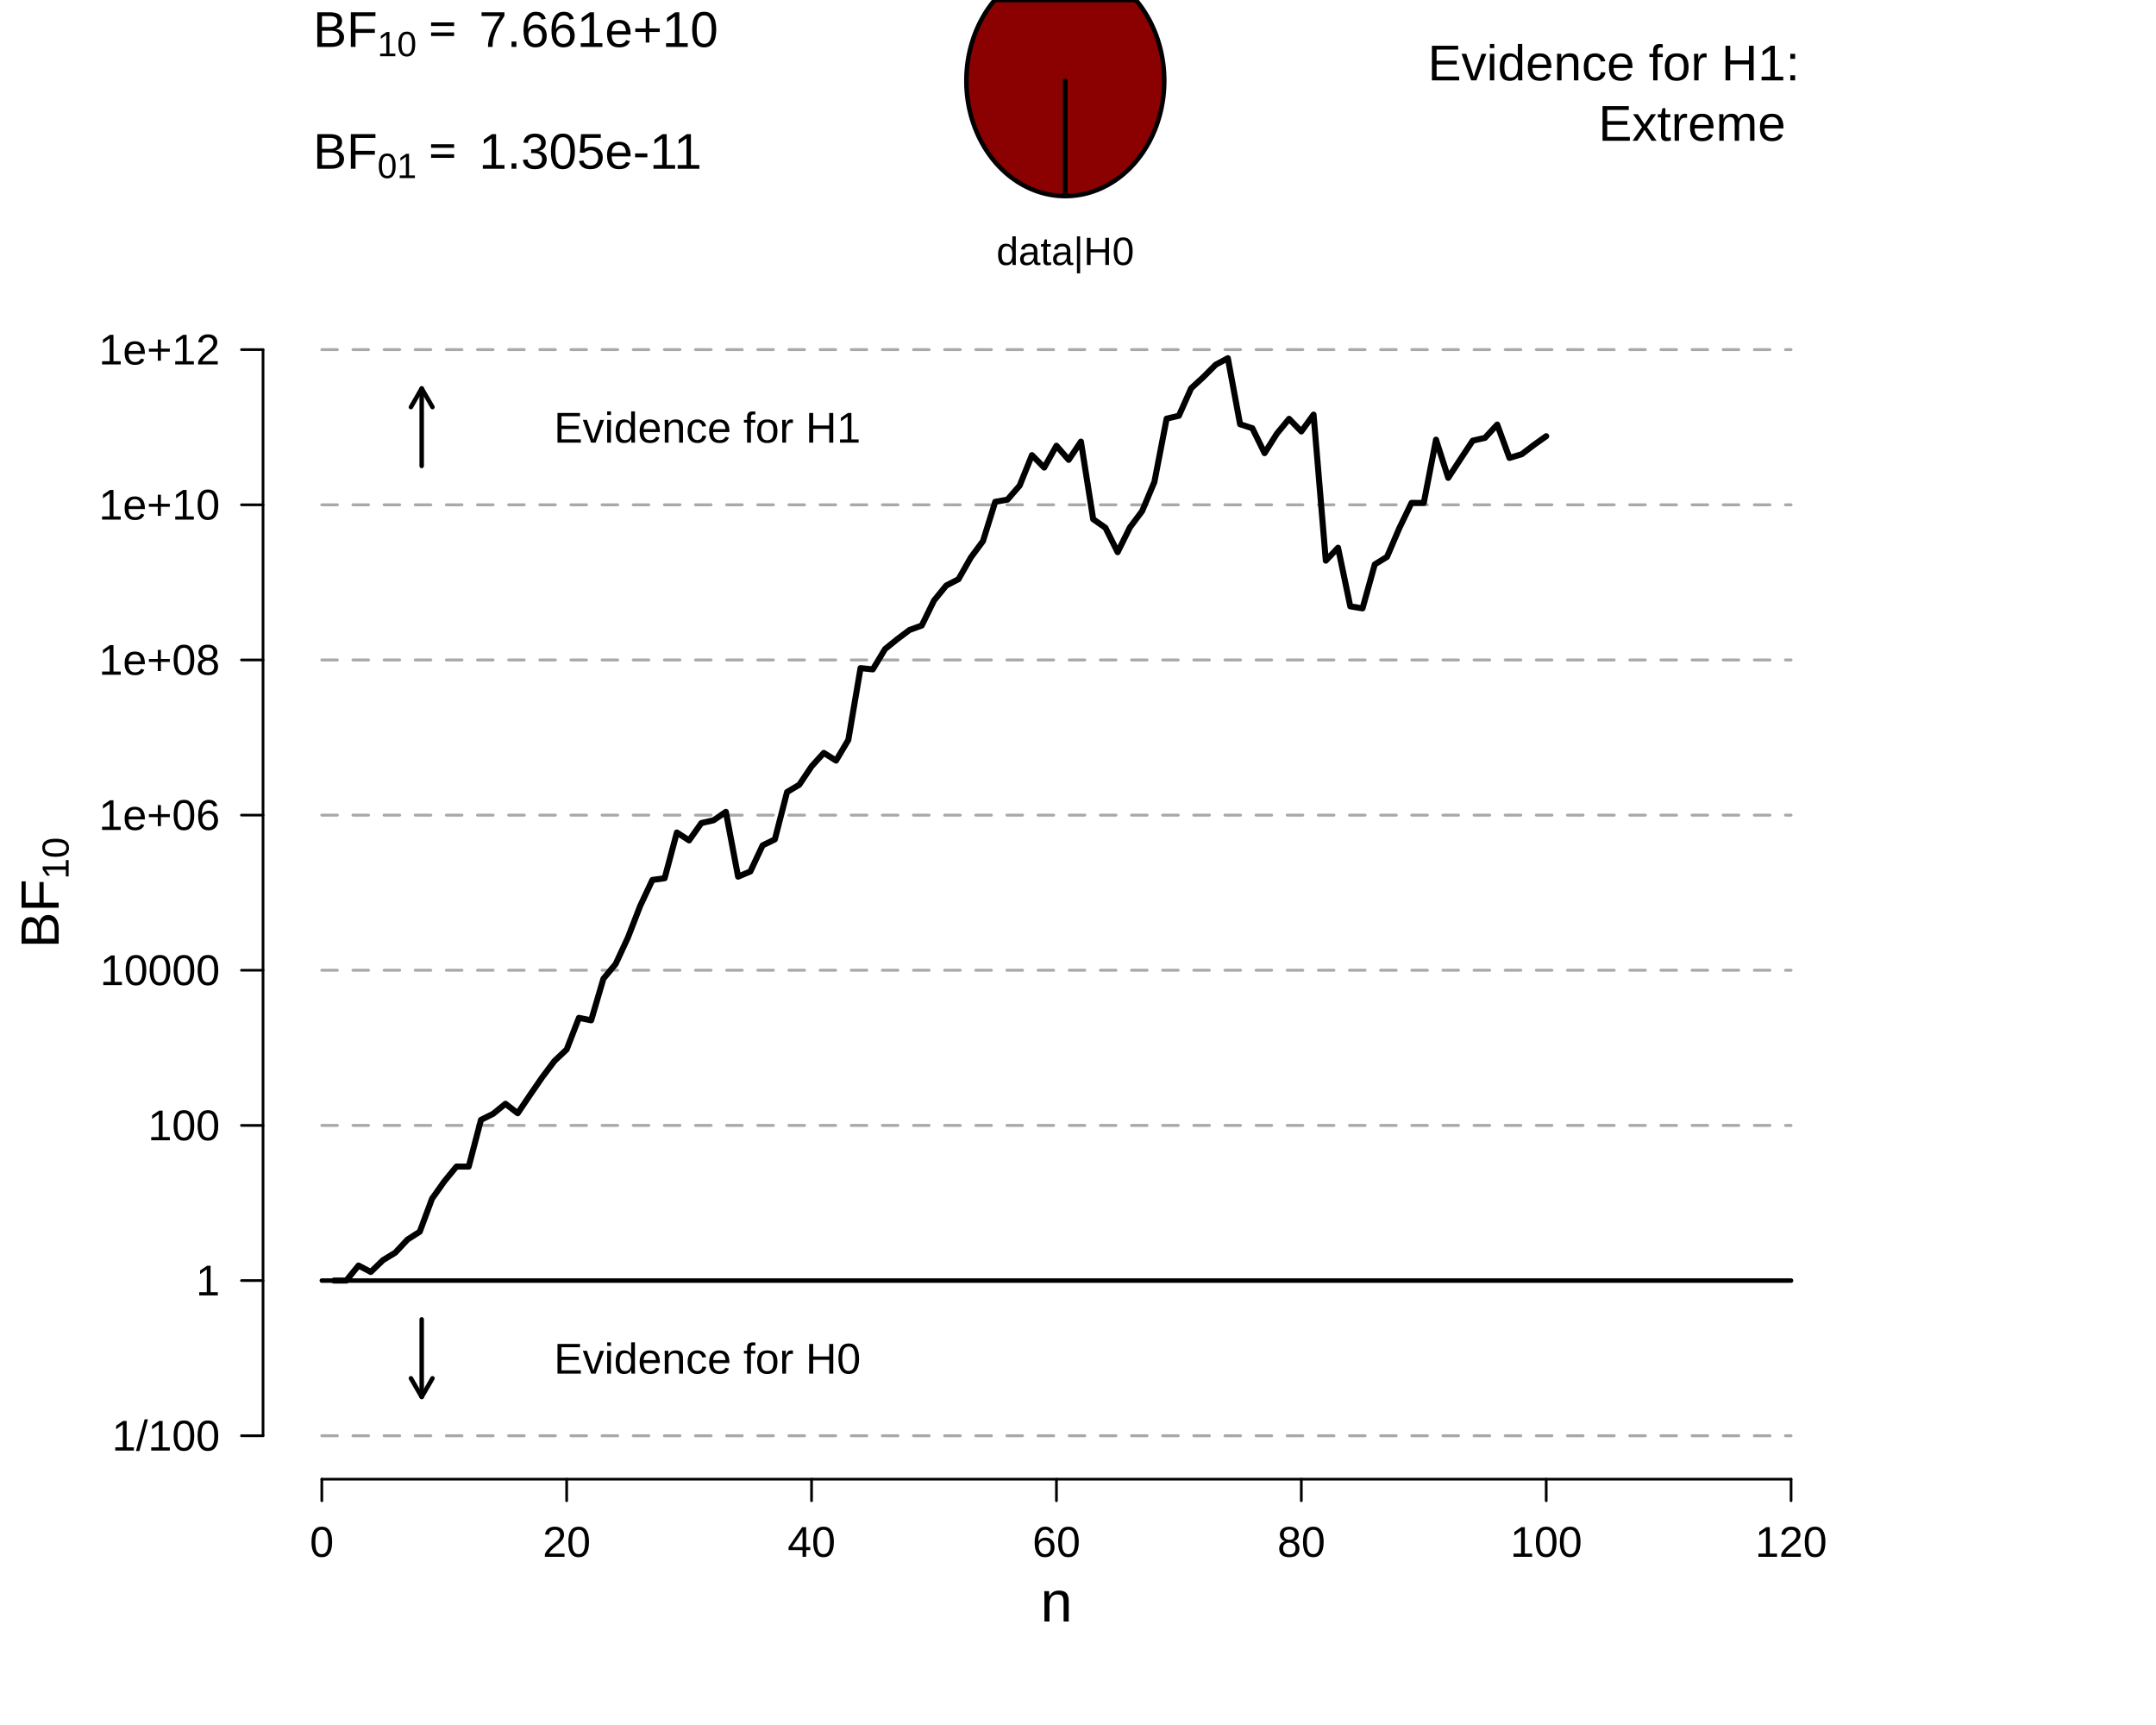
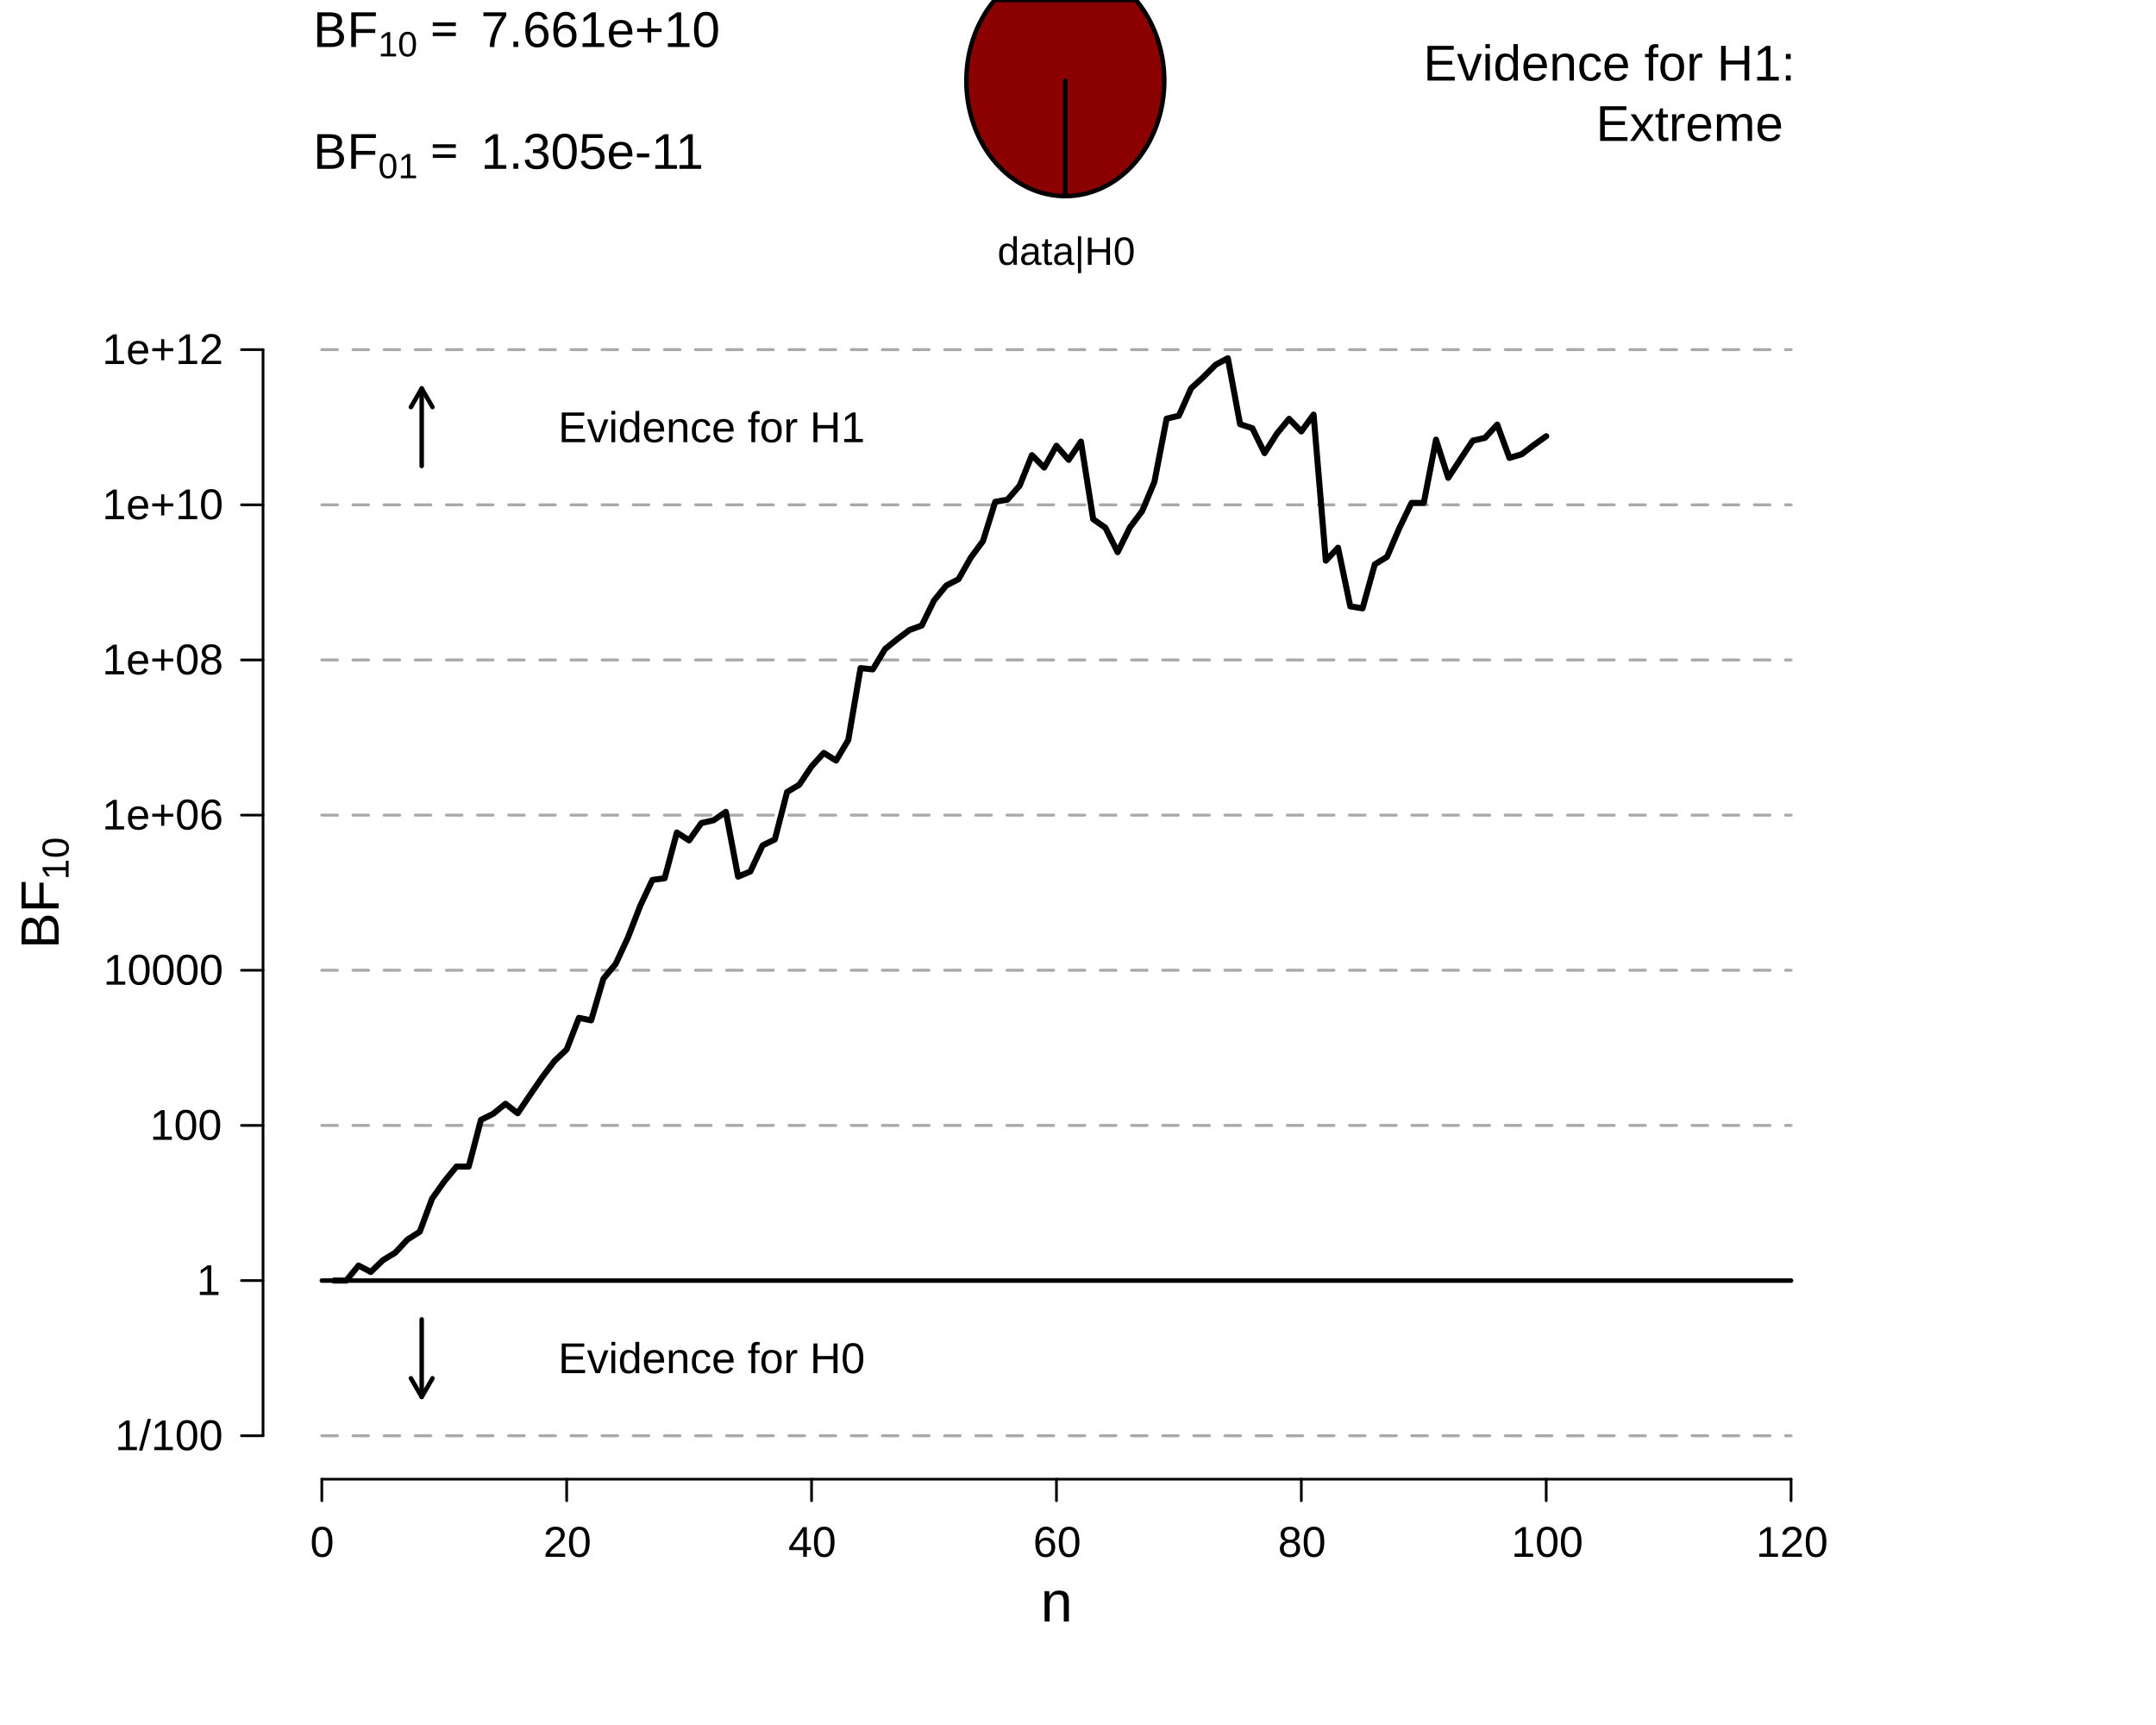
<svg xmlns="http://www.w3.org/2000/svg" viewBox="0 0 720.00 576.00">
  <defs>
    <style type="text/css">
    line, polyline, path, rect, circle {
      fill: none;
      stroke: #000000;
      stroke-linecap: round;
      stroke-linejoin: round;
      stroke-miterlimit: 10.00;
    }
  </style>
  </defs>
  <rect width="100%" height="100%" style="stroke: none; fill: #FFFFFF;" />
  <defs>
    <clipPath id="cpODcuODR8NjE3Ljc2fDQ5My45MnwxMDIuMjQ=">
      <rect x="87.84" y="102.24" width="529.92" height="391.68" />
    </clipPath>
  </defs>
  <polyline points="107.47,479.41 598.13,479.41 " style="stroke-width: 0.98; stroke: #A9A9A9; stroke-dasharray: 5.20,5.20;" clip-path="url(#cpODcuODR8NjE3Ljc2fDQ5My45MnwxMDIuMjQ=)" />
  <polyline points="107.47,427.60 598.13,427.60 " style="stroke-width: 0.98; stroke: #A9A9A9; stroke-dasharray: 5.20,5.20;" clip-path="url(#cpODcuODR8NjE3Ljc2fDQ5My45MnwxMDIuMjQ=)" />
  <polyline points="107.47,375.79 598.13,375.79 " style="stroke-width: 0.98; stroke: #A9A9A9; stroke-dasharray: 5.20,5.20;" clip-path="url(#cpODcuODR8NjE3Ljc2fDQ5My45MnwxMDIuMjQ=)" />
  <polyline points="107.47,323.98 598.13,323.98 " style="stroke-width: 0.98; stroke: #A9A9A9; stroke-dasharray: 5.20,5.20;" clip-path="url(#cpODcuODR8NjE3Ljc2fDQ5My45MnwxMDIuMjQ=)" />
  <polyline points="107.47,272.18 598.13,272.18 " style="stroke-width: 0.98; stroke: #A9A9A9; stroke-dasharray: 5.20,5.20;" clip-path="url(#cpODcuODR8NjE3Ljc2fDQ5My45MnwxMDIuMjQ=)" />
  <polyline points="107.47,220.37 598.13,220.37 " style="stroke-width: 0.98; stroke: #A9A9A9; stroke-dasharray: 5.20,5.20;" clip-path="url(#cpODcuODR8NjE3Ljc2fDQ5My45MnwxMDIuMjQ=)" />
  <polyline points="107.47,168.56 598.13,168.56 " style="stroke-width: 0.98; stroke: #A9A9A9; stroke-dasharray: 5.20,5.20;" clip-path="url(#cpODcuODR8NjE3Ljc2fDQ5My45MnwxMDIuMjQ=)" />
  <polyline points="107.47,116.75 598.13,116.75 " style="stroke-width: 0.98; stroke: #A9A9A9; stroke-dasharray: 5.20,5.20;" clip-path="url(#cpODcuODR8NjE3Ljc2fDQ5My45MnwxMDIuMjQ=)" />
  <polyline points="107.47,427.60 598.13,427.60 " style="stroke-width: 1.50;" clip-path="url(#cpODcuODR8NjE3Ljc2fDQ5My45MnwxMDIuMjQ=)" />
  <defs>
    <clipPath id="cpMHw3MjB8NTc2fDA=">
      <rect x="0.00" y="0.00" width="720.00" height="576.00" />
    </clipPath>
  </defs>
  <line x1="107.47" y1="493.92" x2="598.13" y2="493.92" style="stroke-width: 0.90;" clip-path="url(#cpMHw3MjB8NTc2fDA=)" />
  <line x1="107.47" y1="493.92" x2="107.47" y2="501.12" style="stroke-width: 0.90;" clip-path="url(#cpMHw3MjB8NTc2fDA=)" />
  <line x1="189.24" y1="493.92" x2="189.24" y2="501.12" style="stroke-width: 0.90;" clip-path="url(#cpMHw3MjB8NTc2fDA=)" />
  <line x1="271.02" y1="493.92" x2="271.02" y2="501.12" style="stroke-width: 0.90;" clip-path="url(#cpMHw3MjB8NTc2fDA=)" />
  <line x1="352.80" y1="493.92" x2="352.80" y2="501.12" style="stroke-width: 0.90;" clip-path="url(#cpMHw3MjB8NTc2fDA=)" />
  <line x1="434.58" y1="493.92" x2="434.58" y2="501.12" style="stroke-width: 0.90;" clip-path="url(#cpMHw3MjB8NTc2fDA=)" />
  <line x1="516.36" y1="493.92" x2="516.36" y2="501.12" style="stroke-width: 0.90;" clip-path="url(#cpMHw3MjB8NTc2fDA=)" />
  <line x1="598.13" y1="493.92" x2="598.13" y2="501.12" style="stroke-width: 0.90;" clip-path="url(#cpMHw3MjB8NTc2fDA=)" />
  <g clip-path="url(#cpMHw3MjB8NTc2fDA=)">
-     <text x="103.46" y="519.84" style="font-size: 14.40px; font-family: Liberation Sans;" textLength="8.01px" lengthAdjust="spacingAndGlyphs">0</text>
+     <text x="103.57" y="519.84" style="font-size: 14.40px; font-family: Liberation Sans;" textLength="7.79px" lengthAdjust="spacingAndGlyphs">0</text>
  </g>
  <g clip-path="url(#cpMHw3MjB8NTc2fDA=)">
-     <text x="181.24" y="519.84" style="font-size: 14.40px; font-family: Liberation Sans;" textLength="16.02px" lengthAdjust="spacingAndGlyphs">20</text>
+     <text x="181.46" y="519.84" style="font-size: 14.40px; font-family: Liberation Sans;" textLength="15.57px" lengthAdjust="spacingAndGlyphs">20</text>
  </g>
  <g clip-path="url(#cpMHw3MjB8NTc2fDA=)">
-     <text x="263.01" y="519.84" style="font-size: 14.40px; font-family: Liberation Sans;" textLength="16.02px" lengthAdjust="spacingAndGlyphs">40</text>
+     <text x="263.24" y="519.84" style="font-size: 14.40px; font-family: Liberation Sans;" textLength="15.57px" lengthAdjust="spacingAndGlyphs">40</text>
  </g>
  <g clip-path="url(#cpMHw3MjB8NTc2fDA=)">
-     <text x="344.79" y="519.84" style="font-size: 14.40px; font-family: Liberation Sans;" textLength="16.02px" lengthAdjust="spacingAndGlyphs">60</text>
+     <text x="345.01" y="519.84" style="font-size: 14.40px; font-family: Liberation Sans;" textLength="15.57px" lengthAdjust="spacingAndGlyphs">60</text>
  </g>
  <g clip-path="url(#cpMHw3MjB8NTc2fDA=)">
-     <text x="426.57" y="519.84" style="font-size: 14.40px; font-family: Liberation Sans;" textLength="16.02px" lengthAdjust="spacingAndGlyphs">80</text>
+     <text x="426.79" y="519.84" style="font-size: 14.40px; font-family: Liberation Sans;" textLength="15.57px" lengthAdjust="spacingAndGlyphs">80</text>
  </g>
  <g clip-path="url(#cpMHw3MjB8NTc2fDA=)">
-     <text x="504.34" y="519.84" style="font-size: 14.40px; font-family: Liberation Sans;" textLength="24.03px" lengthAdjust="spacingAndGlyphs">100</text>
+     <text x="504.68" y="519.84" style="font-size: 14.40px; font-family: Liberation Sans;" textLength="23.36px" lengthAdjust="spacingAndGlyphs">100</text>
  </g>
  <g clip-path="url(#cpMHw3MjB8NTc2fDA=)">
-     <text x="586.12" y="519.84" style="font-size: 14.40px; font-family: Liberation Sans;" textLength="24.03px" lengthAdjust="spacingAndGlyphs">120</text>
+     <text x="586.45" y="519.84" style="font-size: 14.40px; font-family: Liberation Sans;" textLength="23.36px" lengthAdjust="spacingAndGlyphs">120</text>
  </g>
  <line x1="87.84" y1="479.41" x2="87.84" y2="116.75" style="stroke-width: 0.90;" clip-path="url(#cpMHw3MjB8NTc2fDA=)" />
  <line x1="87.84" y1="479.41" x2="80.64" y2="479.41" style="stroke-width: 0.90;" clip-path="url(#cpMHw3MjB8NTc2fDA=)" />
  <line x1="87.84" y1="427.60" x2="80.64" y2="427.60" style="stroke-width: 0.90;" clip-path="url(#cpMHw3MjB8NTc2fDA=)" />
  <line x1="87.84" y1="375.79" x2="80.64" y2="375.79" style="stroke-width: 0.90;" clip-path="url(#cpMHw3MjB8NTc2fDA=)" />
  <line x1="87.84" y1="323.98" x2="80.64" y2="323.98" style="stroke-width: 0.90;" clip-path="url(#cpMHw3MjB8NTc2fDA=)" />
  <line x1="87.84" y1="272.18" x2="80.64" y2="272.18" style="stroke-width: 0.90;" clip-path="url(#cpMHw3MjB8NTc2fDA=)" />
  <line x1="87.84" y1="220.37" x2="80.64" y2="220.37" style="stroke-width: 0.90;" clip-path="url(#cpMHw3MjB8NTc2fDA=)" />
  <line x1="87.84" y1="168.56" x2="80.64" y2="168.56" style="stroke-width: 0.90;" clip-path="url(#cpMHw3MjB8NTc2fDA=)" />
  <line x1="87.84" y1="116.75" x2="80.64" y2="116.75" style="stroke-width: 0.90;" clip-path="url(#cpMHw3MjB8NTc2fDA=)" />
  <g clip-path="url(#cpMHw3MjB8NTc2fDA=)">
-     <text x="37.40" y="484.37" style="font-size: 14.40px; font-family: Liberation Sans;" textLength="36.04px" lengthAdjust="spacingAndGlyphs">1/100</text>
+     <text x="38.41" y="484.23" style="font-size: 14.40px; font-family: Liberation Sans;" textLength="35.03px" lengthAdjust="spacingAndGlyphs">1/100</text>
  </g>
  <g clip-path="url(#cpMHw3MjB8NTc2fDA=)">
-     <text x="65.43" y="432.56" style="font-size: 14.40px; font-family: Liberation Sans;" textLength="8.01px" lengthAdjust="spacingAndGlyphs">1</text>
+     <text x="65.65" y="432.42" style="font-size: 14.40px; font-family: Liberation Sans;" textLength="7.79px" lengthAdjust="spacingAndGlyphs">1</text>
  </g>
  <g clip-path="url(#cpMHw3MjB8NTc2fDA=)">
-     <text x="49.41" y="380.75" style="font-size: 14.40px; font-family: Liberation Sans;" textLength="24.03px" lengthAdjust="spacingAndGlyphs">100</text>
+     <text x="50.08" y="380.61" style="font-size: 14.40px; font-family: Liberation Sans;" textLength="23.36px" lengthAdjust="spacingAndGlyphs">100</text>
  </g>
  <g clip-path="url(#cpMHw3MjB8NTc2fDA=)">
-     <text x="33.40" y="328.94" style="font-size: 14.40px; font-family: Liberation Sans;" textLength="40.04px" lengthAdjust="spacingAndGlyphs">10000</text>
+     <text x="34.51" y="328.80" style="font-size: 14.40px; font-family: Liberation Sans;" textLength="38.93px" lengthAdjust="spacingAndGlyphs">10000</text>
  </g>
  <g clip-path="url(#cpMHw3MjB8NTc2fDA=)">
-     <text x="33.00" y="277.13" style="font-size: 14.40px; font-family: Liberation Sans;" textLength="40.44px" lengthAdjust="spacingAndGlyphs">1e+06</text>
+     <text x="34.12" y="276.99" style="font-size: 14.40px; font-family: Liberation Sans;" textLength="39.32px" lengthAdjust="spacingAndGlyphs">1e+06</text>
  </g>
  <g clip-path="url(#cpMHw3MjB8NTc2fDA=)">
-     <text x="33.00" y="225.32" style="font-size: 14.40px; font-family: Liberation Sans;" textLength="40.44px" lengthAdjust="spacingAndGlyphs">1e+08</text>
+     <text x="34.12" y="225.18" style="font-size: 14.40px; font-family: Liberation Sans;" textLength="39.32px" lengthAdjust="spacingAndGlyphs">1e+08</text>
  </g>
  <g clip-path="url(#cpMHw3MjB8NTc2fDA=)">
-     <text x="33.00" y="173.51" style="font-size: 14.40px; font-family: Liberation Sans;" textLength="40.44px" lengthAdjust="spacingAndGlyphs">1e+10</text>
+     <text x="34.12" y="173.37" style="font-size: 14.40px; font-family: Liberation Sans;" textLength="39.32px" lengthAdjust="spacingAndGlyphs">1e+10</text>
  </g>
  <g clip-path="url(#cpMHw3MjB8NTc2fDA=)">
-     <text x="33.00" y="121.70" style="font-size: 14.40px; font-family: Liberation Sans;" textLength="40.44px" lengthAdjust="spacingAndGlyphs">1e+12</text>
+     <text x="34.12" y="121.56" style="font-size: 14.40px; font-family: Liberation Sans;" textLength="39.32px" lengthAdjust="spacingAndGlyphs">1e+12</text>
  </g>
  <g clip-path="url(#cpMHw3MjB8NTc2fDA=)">
-     <text transform="translate(19.59,316.59) rotate(-90)" style="font-size: 18.00px; font-family: Liberation Sans;" textLength="12.01px" lengthAdjust="spacingAndGlyphs">B</text>
+     <text transform="translate(19.58,316.81) rotate(-90)" style="font-size: 18.00px; font-family: Liberation Sans;" textLength="12.01px" lengthAdjust="spacingAndGlyphs">B</text>
  </g>
  <g clip-path="url(#cpMHw3MjB8NTc2fDA=)">
-     <text transform="translate(19.59,304.58) rotate(-90)" style="font-size: 18.00px; font-family: Liberation Sans;" textLength="11.00px" lengthAdjust="spacingAndGlyphs">F</text>
+     <text transform="translate(19.58,304.80) rotate(-90)" style="font-size: 18.00px; font-family: Liberation Sans;" textLength="11.00px" lengthAdjust="spacingAndGlyphs">F</text>
  </g>
  <g clip-path="url(#cpMHw3MjB8NTc2fDA=)">
-     <text transform="translate(22.92,293.59) rotate(-90)" style="font-size: 12.60px; font-family: Liberation Sans;" textLength="7.01px" lengthAdjust="spacingAndGlyphs">1</text>
+     <text transform="translate(22.91,293.81) rotate(-90)" style="font-size: 12.60px; font-family: Liberation Sans;" textLength="7.23px" lengthAdjust="spacingAndGlyphs">1</text>
  </g>
  <g clip-path="url(#cpMHw3MjB8NTc2fDA=)">
-     <text transform="translate(22.92,286.58) rotate(-90)" style="font-size: 12.60px; font-family: Liberation Sans;" textLength="7.01px" lengthAdjust="spacingAndGlyphs">0</text>
+     <text transform="translate(22.91,286.58) rotate(-90)" style="font-size: 12.60px; font-family: Liberation Sans;" textLength="7.23px" lengthAdjust="spacingAndGlyphs">0</text>
  </g>
  <g clip-path="url(#cpMHw3MjB8NTc2fDA=)">
-     <text x="347.46" y="541.44" style="font-size: 19.20px; font-family: Liberation Sans;" textLength="10.68px" lengthAdjust="spacingAndGlyphs">n</text>
+     <text x="347.52" y="541.44" style="font-size: 19.20px; font-family: Liberation Sans;" textLength="10.57px" lengthAdjust="spacingAndGlyphs">n</text>
  </g>
  <line x1="140.83" y1="155.60" x2="140.83" y2="129.70" style="stroke-width: 1.50;" clip-path="url(#cpMHw3MjB8NTc2fDA=)" />
  <polyline points="144.43,135.93 140.83,129.70 137.23,135.93 " style="stroke-width: 1.50;" clip-path="url(#cpMHw3MjB8NTc2fDA=)" />
  <g clip-path="url(#cpMHw3MjB8NTc2fDA=)">
-     <text x="184.99" y="147.80" style="font-size: 14.40px; font-family: Liberation Sans;" textLength="102.45px" lengthAdjust="spacingAndGlyphs">Evidence for H1</text>
+     <text x="186.41" y="147.65" style="font-size: 14.40px; font-family: Liberation Sans;" textLength="99.61px" lengthAdjust="spacingAndGlyphs">Evidence for H1</text>
  </g>
  <line x1="140.83" y1="440.56" x2="140.83" y2="466.46" style="stroke-width: 1.50;" clip-path="url(#cpMHw3MjB8NTc2fDA=)" />
  <polyline points="137.23,460.23 140.83,466.46 144.43,460.23 " style="stroke-width: 1.50;" clip-path="url(#cpMHw3MjB8NTc2fDA=)" />
  <g clip-path="url(#cpMHw3MjB8NTc2fDA=)">
-     <text x="184.99" y="458.66" style="font-size: 14.40px; font-family: Liberation Sans;" textLength="102.45px" lengthAdjust="spacingAndGlyphs">Evidence for H0</text>
+     <text x="186.41" y="458.51" style="font-size: 14.40px; font-family: Liberation Sans;" textLength="99.61px" lengthAdjust="spacingAndGlyphs">Evidence for H0</text>
  </g>
  <g clip-path="url(#cpMHw3MjB8NTc2fDA=)">
-     <text x="104.59" y="15.67" style="font-size: 16.80px; font-family: Liberation Sans;" textLength="11.21px" lengthAdjust="spacingAndGlyphs">B</text>
+     <text x="104.59" y="15.69" style="font-size: 16.80px; font-family: Liberation Sans;" textLength="11.34px" lengthAdjust="spacingAndGlyphs">B</text>
  </g>
  <g clip-path="url(#cpMHw3MjB8NTc2fDA=)">
-     <text x="115.79" y="15.67" style="font-size: 16.80px; font-family: Liberation Sans;" textLength="10.26px" lengthAdjust="spacingAndGlyphs">F</text>
+     <text x="115.93" y="15.69" style="font-size: 16.80px; font-family: Liberation Sans;" textLength="10.38px" lengthAdjust="spacingAndGlyphs">F</text>
  </g>
  <g clip-path="url(#cpMHw3MjB8NTc2fDA=)">
-     <text x="126.05" y="18.78" style="font-size: 11.76px; font-family: Liberation Sans;" textLength="13.08px" lengthAdjust="spacingAndGlyphs">10</text>
+     <text x="126.31" y="18.83" style="font-size: 11.76px; font-family: Liberation Sans;" textLength="13.35px" lengthAdjust="spacingAndGlyphs">10</text>
  </g>
  <g clip-path="url(#cpMHw3MjB8NTc2fDA=)">
-     <text x="143.02" y="15.67" style="font-size: 16.80px; font-family: Symbola;" textLength="13.05px" lengthAdjust="spacingAndGlyphs">=</text>
+     <text x="143.59" y="15.69" style="font-size: 16.80px; font-family: Symbola;" textLength="13.05px" lengthAdjust="spacingAndGlyphs">=</text>
  </g>
  <g clip-path="url(#cpMHw3MjB8NTc2fDA=)">
-     <text x="159.96" y="15.67" style="font-size: 16.80px; font-family: Liberation Sans;" textLength="79.88px" lengthAdjust="spacingAndGlyphs">7.661e+10</text>
+     <text x="160.57" y="15.69" style="font-size: 16.80px; font-family: Liberation Sans;" textLength="80.83px" lengthAdjust="spacingAndGlyphs">7.661e+10</text>
  </g>
  <g clip-path="url(#cpMHw3MjB8NTc2fDA=)">
-     <text x="104.59" y="56.35" style="font-size: 16.80px; font-family: Liberation Sans;" textLength="11.21px" lengthAdjust="spacingAndGlyphs">B</text>
+     <text x="104.59" y="56.37" style="font-size: 16.80px; font-family: Liberation Sans;" textLength="11.34px" lengthAdjust="spacingAndGlyphs">B</text>
  </g>
  <g clip-path="url(#cpMHw3MjB8NTc2fDA=)">
-     <text x="115.79" y="56.35" style="font-size: 16.80px; font-family: Liberation Sans;" textLength="10.26px" lengthAdjust="spacingAndGlyphs">F</text>
+     <text x="115.93" y="56.37" style="font-size: 16.80px; font-family: Liberation Sans;" textLength="10.38px" lengthAdjust="spacingAndGlyphs">F</text>
  </g>
  <g clip-path="url(#cpMHw3MjB8NTc2fDA=)">
-     <text x="126.05" y="59.46" style="font-size: 11.76px; font-family: Liberation Sans;" textLength="6.54px" lengthAdjust="spacingAndGlyphs">0</text>
+     <text x="126.31" y="59.51" style="font-size: 11.76px; font-family: Liberation Sans;" textLength="6.67px" lengthAdjust="spacingAndGlyphs">0</text>
  </g>
  <g clip-path="url(#cpMHw3MjB8NTc2fDA=)">
-     <text x="132.59" y="59.46" style="font-size: 11.76px; font-family: Liberation Sans;" textLength="6.54px" lengthAdjust="spacingAndGlyphs">1</text>
+     <text x="132.98" y="59.51" style="font-size: 11.76px; font-family: Liberation Sans;" textLength="6.67px" lengthAdjust="spacingAndGlyphs">1</text>
  </g>
  <g clip-path="url(#cpMHw3MjB8NTc2fDA=)">
-     <text x="143.02" y="56.35" style="font-size: 16.80px; font-family: Symbola;" textLength="13.05px" lengthAdjust="spacingAndGlyphs">=</text>
+     <text x="143.59" y="56.37" style="font-size: 16.80px; font-family: Symbola;" textLength="13.05px" lengthAdjust="spacingAndGlyphs">=</text>
  </g>
  <g clip-path="url(#cpMHw3MjB8NTc2fDA=)">
-     <text x="159.96" y="56.35" style="font-size: 16.80px; font-family: Liberation Sans;" textLength="75.67px" lengthAdjust="spacingAndGlyphs">1.305e-11</text>
+     <text x="160.57" y="56.37" style="font-size: 16.80px; font-family: Liberation Sans;" textLength="76.57px" lengthAdjust="spacingAndGlyphs">1.305e-11</text>
  </g>
  <polyline points="355.76,65.48 356.81,65.46 357.86,65.41 358.90,65.31 359.95,65.17 360.98,65.00 362.02,64.79 363.04,64.54 364.06,64.25 365.07,63.92 366.07,63.56 367.07,63.16 368.05,62.73 369.01,62.25 369.97,61.75 370.91,61.20 371.83,60.63 372.74,60.02 373.63,59.37 374.50,58.70 375.36,57.99 376.19,57.25 377.01,56.48 377.80,55.68 378.57,54.85 379.32,53.99 380.04,53.11 380.74,52.20 381.41,51.26 382.06,50.30 382.68,49.32 383.28,48.31 383.85,47.28 384.38,46.23 384.89,45.17 385.37,44.08 385.83,42.98 386.25,41.86 386.64,40.72 386.99,39.58 387.32,38.42 387.62,37.24 387.88,36.06 388.11,34.87 388.31,33.67 388.48,32.46 388.61,31.25 388.71,30.04 388.77,28.82 388.81,27.59 388.81,26.37 388.77,25.15 388.71,23.93 388.61,22.72 388.48,21.50 388.31,20.30 388.11,19.10 387.88,17.91 387.62,16.72 387.32,15.55 386.99,14.39 386.64,13.24 386.25,12.11 385.83,10.99 385.37,9.89 384.89,8.80 384.38,7.73 383.85,6.69 383.28,5.66 382.68,4.65 382.06,3.67 381.41,2.71 380.74,1.77 380.04,0.86 379.33,0.00 332.19,0.00 331.48,0.86 330.78,1.77 330.11,2.71 329.46,3.67 328.84,4.65 328.25,5.66 327.68,6.69 327.14,7.73 326.63,8.80 326.15,9.89 325.70,10.99 325.28,12.11 324.89,13.24 324.53,14.39 324.20,15.55 323.91,16.72 323.64,17.91 323.41,19.10 323.21,20.30 323.05,21.50 322.92,22.72 322.82,23.93 322.75,25.15 322.72,26.37 322.72,27.59 322.75,28.82 322.82,30.04 322.92,31.25 323.05,32.46 323.21,33.67 323.41,34.87 323.64,36.06 323.91,37.24 324.20,38.42 324.53,39.58 324.89,40.72 325.28,41.86 325.70,42.98 326.15,44.08 326.63,45.17 327.14,46.23 327.68,47.28 328.25,48.31 328.84,49.32 329.46,50.30 330.11,51.26 330.78,52.20 331.48,53.11 332.21,53.99 332.96,54.85 333.73,55.68 334.52,56.48 335.33,57.25 336.17,57.99 337.02,58.70 337.89,59.37 338.79,60.02 339.69,60.63 340.62,61.20 341.56,61.75 342.51,62.25 343.48,62.73 344.46,63.16 345.45,63.56 346.45,63.92 347.46,64.25 348.48,64.54 349.51,64.79 350.54,65.00 351.58,65.17 352.62,65.31 353.67,65.41 354.71,65.46 355.76,65.48 355.76,26.98 " style="stroke-width: 1.50; fill: #8B0000;" clip-path="url(#cpMHw3MjB8NTc2fDA=)" />
  <polyline points="355.76,65.48 355.76,65.48 355.76,26.98 " style="stroke-width: 1.50; fill: #FFFFFF;" clip-path="url(#cpMHw3MjB8NTc2fDA=)" />
  <g clip-path="url(#cpMHw3MjB8NTc2fDA=)">
-     <text x="332.77" y="88.48" style="font-size: 13.20px; font-family: Liberation Sans;" textLength="45.99px" lengthAdjust="spacingAndGlyphs">data|H0</text>
+     <text x="333.11" y="88.43" style="font-size: 13.20px; font-family: Liberation Sans;" textLength="45.30px" lengthAdjust="spacingAndGlyphs">data|H0</text>
  </g>
  <polyline points="111.56,427.60 115.64,427.60 119.73,422.58 123.82,424.72 127.91,420.77 132.00,418.28 136.09,413.90 140.18,411.28 144.27,400.28 148.36,394.50 152.44,389.53 156.53,389.54 160.62,373.94 164.71,371.90 168.80,368.56 172.89,371.73 176.98,365.66 181.07,359.72 185.16,354.28 189.24,350.43 193.33,339.87 197.42,340.71 201.51,326.80 205.60,321.88 209.69,313.08 213.78,302.52 217.87,293.82 221.96,293.25 226.04,277.98 230.13,280.62 234.22,274.83 238.31,273.90 242.40,271.09 246.49,292.73 250.58,291.00 254.67,282.29 258.76,280.29 262.84,264.47 266.93,262.03 271.02,255.91 275.11,251.40 279.20,253.97 283.29,247.09 287.38,223.09 291.47,223.52 295.56,216.73 299.64,213.43 303.73,210.36 307.82,208.87 311.91,200.53 316.00,195.51 320.09,193.41 324.18,186.21 328.27,180.67 332.36,167.56 336.44,166.84 340.53,162.13 344.62,151.97 348.71,156.13 352.80,148.84 356.89,153.55 360.98,147.46 365.07,173.37 369.16,176.22 373.24,184.38 377.33,176.12 381.42,170.66 385.51,160.93 389.60,139.79 393.69,138.83 397.78,129.66 401.87,125.90 405.96,121.80 410.04,119.61 414.13,141.66 418.22,142.98 422.31,151.31 426.40,144.82 430.49,139.85 434.58,144.07 438.67,138.44 442.76,187.21 446.84,182.89 450.93,202.47 455.02,203.14 459.11,188.46 463.20,185.94 467.29,176.39 471.38,167.92 475.47,167.94 479.56,146.81 483.64,159.56 487.73,153.30 491.82,147.14 495.91,146.21 500.00,141.77 504.09,152.91 508.18,151.68 512.27,148.56 516.36,145.65 " style="stroke-width: 2.02;" clip-path="url(#cpMHw3MjB8NTc2fDA=)" />
  <g clip-path="url(#cpMHw3MjB8NTc2fDA=)">
-     <text x="476.82" y="26.84" style="font-size: 16.80px; font-family: Liberation Sans;" textLength="124.20px" lengthAdjust="spacingAndGlyphs">Evidence for H1:</text>
+     <text x="475.34" y="26.89" style="font-size: 16.80px; font-family: Liberation Sans;" textLength="125.67px" lengthAdjust="spacingAndGlyphs">Evidence for H1:</text>
  </g>
  <g clip-path="url(#cpMHw3MjB8NTc2fDA=)">
-     <text x="533.80" y="47.00" style="font-size: 16.80px; font-family: Liberation Sans;" textLength="67.22px" lengthAdjust="spacingAndGlyphs"> Extreme</text>
+     <text x="533.00" y="47.05" style="font-size: 16.80px; font-family: Liberation Sans;" textLength="68.02px" lengthAdjust="spacingAndGlyphs"> Extreme</text>
  </g>
</svg>
